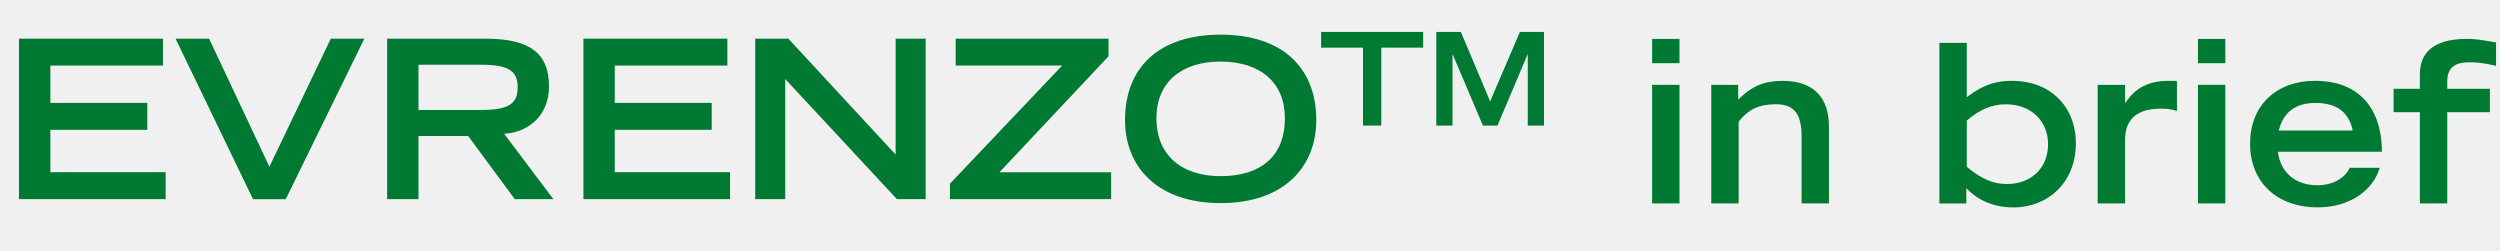
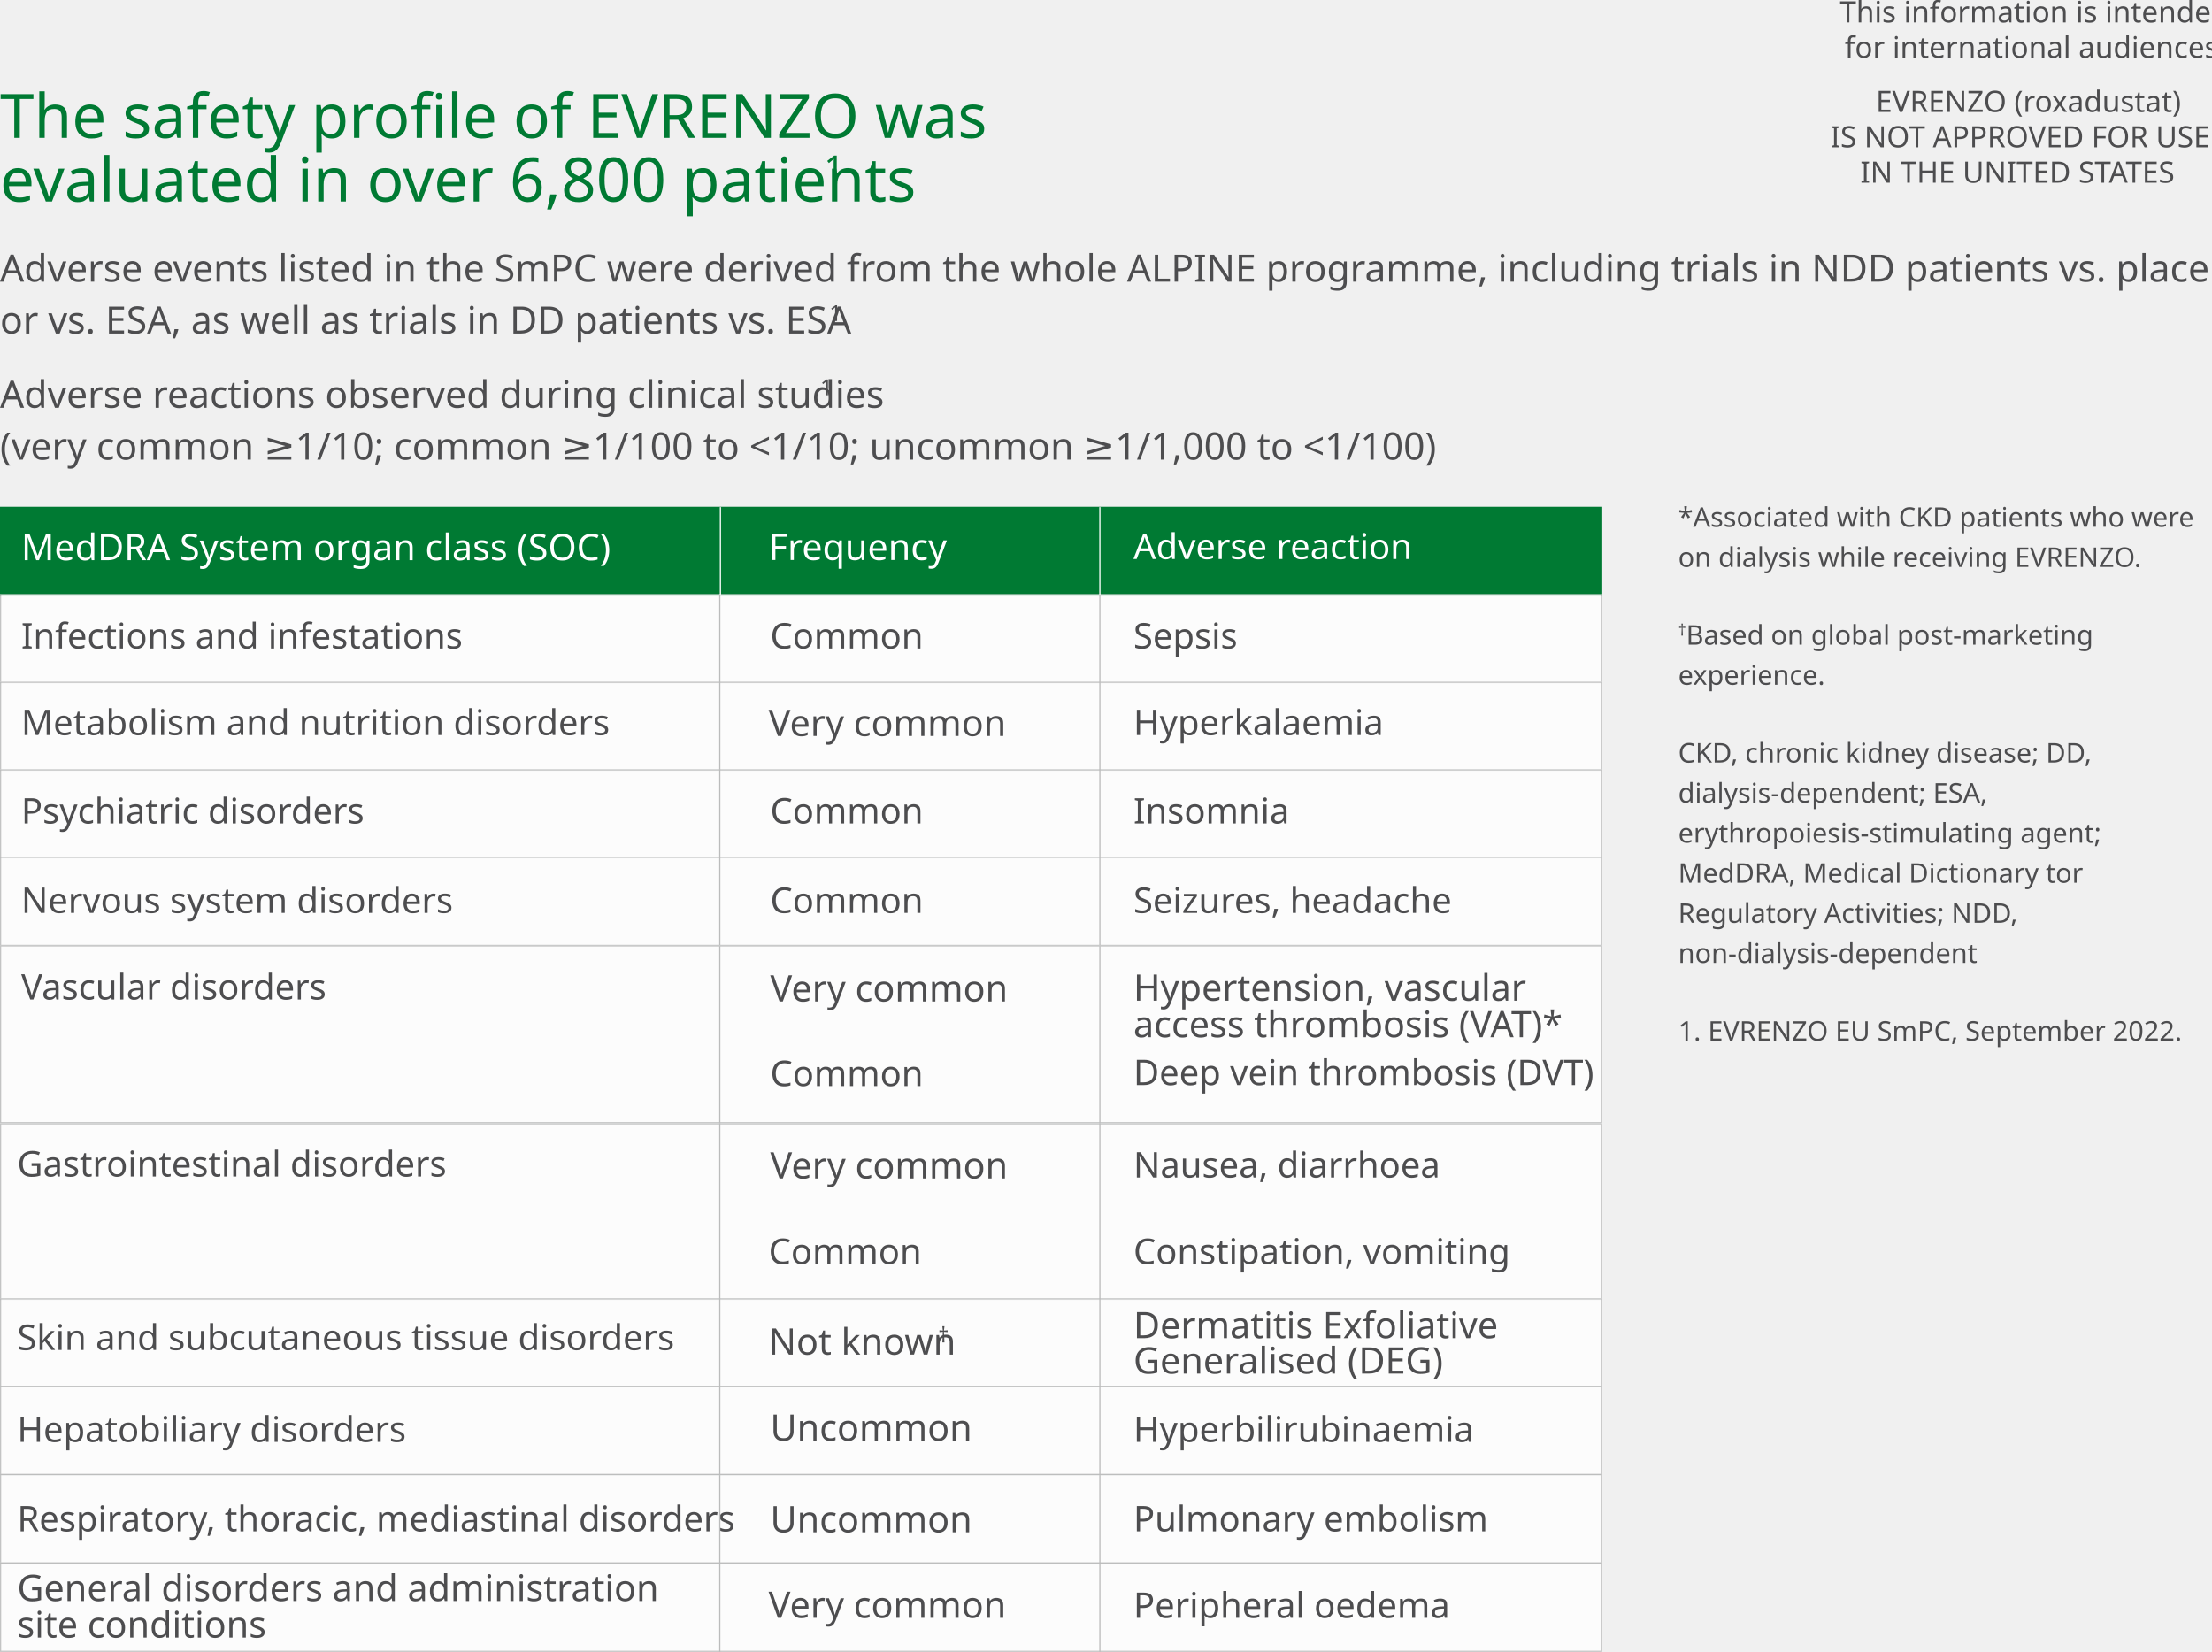
- <svg xmlns="http://www.w3.org/2000/svg" id="a" viewBox="0 0 588.72 58.9">
-   <g id="b" transform="translate(0 2)" isolation="isolate">
-     <g isolation="isolate">
-       <path d="M38.38,7.1v6.34H11.86v8.79h22.83v6.34H11.86v9.98h27.15v6.34H4.47V7.1H38.38Z" fill="#007a33" />
-       <path d="M49.24,7.1l14.2,30.16,14.46-30.16h7.9l-18.51,37.81h-7.7L41.34,7.1h7.9Z" fill="#007a33" />
-       <path d="M114.25,7.1c10.71,0,15.03,3.54,15.03,11.28,0,6.34-4.26,10.71-10.56,11.13l11.6,15.39h-9.1l-10.97-14.87h-11.7v14.87h-7.38V7.1h23.09Zm-1.09,16.8c6.76,0,8.74-1.51,8.74-5.36s-2.13-5.3-8.74-5.3h-14.61v10.66h14.61Z" fill="#007a33" />
-       <path d="M171.29,7.1v6.34h-26.52v8.79h22.83v6.34h-22.83v9.98h27.15v6.34h-34.53V7.1h33.91Z" fill="#007a33" />
-       <path d="M185.64,7.1l25.27,27.3V7.1h7.07V44.9h-6.76l-26.31-28.29v28.29h-7.07V7.1h7.8Z" fill="#007a33" />
-       <path d="M261.04,7.1v4.16l-25.69,27.3h26.31v6.34h-37.96v-3.64l26.42-27.82h-25.07V7.1h35.99Z" fill="#007a33" />
-       <path d="M309.97,26.28c0,11.03-7.64,19.55-22.52,19.55s-22.52-8.53-22.52-19.55c0-12.38,7.96-20.12,22.52-20.12s22.52,7.8,22.52,20.12Zm-22.57-13.78c-9.2,0-15.08,4.89-15.08,13.36s5.72,13.62,15.13,13.62,15.13-4.68,15.13-13.62c0-8.42-5.77-13.36-15.18-13.36Z" fill="#007a33" />
+ <svg xmlns="http://www.w3.org/2000/svg" version="1.1" id="Layer_1" x="0px" y="0px" viewBox="0 0 1877 1401.7" style="enable-background:new 0 0 1877 1401.7;" xml:space="preserve">
+   <style type="text/css">
+ 	.st0{fill:#4D4D4F;}
+ 	.st1{font-family:'TradeGothicLTStd';}
+ 	.st2{font-size:23px;}
+ 	.st3{font-size:13.416px;}
+ 	.st4{fill:#007A33;}
+ 	.st5{font-family:'TradeGothicLTStd-Bold';}
+ 	.st6{font-size:52px;}
+ 	.st7{font-size:30.332px;}
+ 	.st8{font-family:'TradeGothicLTStd-Bd2';}
+ 	.st9{font-size:32px;}
+ 	.st10{font-size:18.666px;}
+ 	.st11{opacity:0.831;}
+ 	.st12{fill:#FFFFFF;}
+ 	.st13{fill:none;stroke:#BBBCBC;}
+ 	.st14{fill:none;stroke:#FFFFFF;}
+ 	.st15{font-size:30px;}
+ 	.st16{font-size:31px;}
+ 	.st17{font-size:25px;}
+ 	.st18{font-size:18.082px;}
+ </style>
+   <g>
+     <text transform="matrix(1 0 0 1 1424 647)" class="st0 st1 st2">CKD, chronic kidney disease; DD,</text>
+     <text transform="matrix(1 0 0 1 1424 681)" class="st0 st1 st2">dialysis-dependent; ESA,</text>
+     <text transform="matrix(1 0 0 1 1424 715)" class="st0 st1 st2">erythropoiesis-stimulating agent;</text>
+     <text transform="matrix(1 0 0 1 1424 749)" class="st0 st1 st2">MedDRA, Medical Dictionary tor</text>
+     <text transform="matrix(1 0 0 1 1424 783)" class="st0 st1 st2">Regulatory Activities; NDD,</text>
+     <text transform="matrix(1 0 0 1 1424 817)" class="st0 st1 st2">non-dialysis-dependent</text>
+     <text transform="matrix(1 0 0 1 1424 447)" class="st0 st1 st2">*Associated with CKD patients who were</text>
+     <text transform="matrix(1 0 0 1 1424 481)" class="st0 st1 st2">on dialysis while receiving EVRENZO.</text>
+     <text transform="matrix(1 0 0 1 1424 539.3341)" class="st0 st1 st3">†</text>
+     <text transform="matrix(1 0 0 1 1430.708 547)" class="st0 st1 st2">Based on global post-marketing</text>
+     <text transform="matrix(1 0 0 1 1424 581)" class="st0 st1 st2">experience.</text>
+     <text transform="matrix(1 0 0 1 1424 883)" class="st0 st1 st2">1. EVRENZO EU SmPC, September 2022.</text>
+   </g>
+   <text transform="matrix(1 0 0 1 0 117)" class="st4 st5 st6">The safety profile of EVRENZO was</text>
+   <text transform="matrix(1 0 0 1 0 171)" class="st4 st5 st6">evaluated in over 6,800 patients</text>
+   <text transform="matrix(1 0 0 1 699.2411 153.6684)" class="st4 st5 st7">1</text>
+   <text transform="matrix(1 0 0 1 0 346)" class="st0 st8 st9">Adverse reactions observed during clinical studies</text>
+   <text transform="matrix(1 0 0 1 695.9297 335.3344)" class="st0 st8 st10">1</text>
+   <text transform="matrix(1 0 0 1 0 390)" class="st0 st1 st9">(very common ≥1/10; common ≥1/100 to &lt;1/10; uncommon ≥1/1,000 to &lt;1/100)</text>
+   <g transform="translate(0 430)">
+     <path class="st4" d="M0,0h1359.6v75.8H0V0z" />
+     <g class="st11">
+       <path class="st12" d="M0,74.2h1359.6v75.8H0V74.2z" />
+       <path class="st13" d="M0.5,74.7h1358.6v74.8H0.5V74.7z" />
    </g>
-     <g isolation="isolate">
-       <path d="M335.14,5.52v3.7h-9.86V27.57h-4.31V9.22h-9.86v-3.7h24.03Z" fill="#007a33" />
-       <path d="M344.02,5.52l6.89,16.35,7.01-16.35h5.67V27.57h-3.82V10.86h-.06l-7.07,16.71h-3.43l-7.1-16.71h-.06V27.57h-3.82V5.52h5.79Z" fill="#007a33" />
+     <g class="st11">
+       <path class="st12" d="M0,148.4h1359.6v75.8H0V148.4z" />
+       <path class="st13" d="M0.5,148.9h1358.6v74.8H0.5V148.9z" />
    </g>
-     <g isolation="isolate">
-       <path d="M395.5,7.16v5.72h-6.45V7.16h6.45Zm0,10.82v27.92h-6.45V17.98h6.45Z" fill="#007a33" />
-       <path d="M430.7,27.75v18.15h-6.45v-15.76c0-5.2-1.66-7.59-6.03-7.59-3.74,0-6.4,1.04-8.79,4.11v19.24h-6.45V17.98h6.34v3.48c3.28-3.28,6.29-4.42,10.45-4.42,7.33,0,10.92,3.95,10.92,10.71Z" fill="#007a33" />
-       <path d="M463.15,8.1v12.79c4.47-3.43,7.7-3.85,10.71-3.85,9.05,0,14.98,6.14,14.98,14.72,0,9.15-6.5,15.08-14.72,15.08-4.52,0-8.22-1.56-11.08-4.52v3.59h-6.34V8.1h6.45Zm0,29.17c3.69,3.07,6.34,4.06,9.52,4.06,5.51,0,9.62-3.64,9.62-9.36s-4.26-9.41-9.88-9.41c-3.28,0-6.14,1.14-9.26,3.85v10.87Z" fill="#007a33" />
-       <path d="M512.65,17.14v6.97c-1.82-.47-2.34-.52-3.85-.52-5.51,0-8.37,2.44-8.37,7.33v14.98h-6.45V17.98h6.45v4.16h.16c2.13-3.38,5.46-5.1,9.93-5.1,1.51,0,1.77,0,2.13,.1Z" fill="#007a33" />
-       <path d="M524.04,7.16v5.72h-6.45V7.16h6.45Zm0,10.82v27.92h-6.45V17.98h6.45Z" fill="#007a33" />
-       <path d="M560.91,33.73h-24.49c.62,5.2,4.47,7.9,9.31,7.9,3.33,0,6.45-1.51,7.59-4.11h7.07c-1.51,5.25-7.02,9.31-14.56,9.31-9.78,0-15.96-6.03-15.96-14.98s6.03-14.82,15.39-14.82,15.6,5.56,15.65,16.69Zm-6.86-4.99c-.94-4.32-3.74-6.5-8.84-6.5-4.73,0-7.59,2.34-8.58,6.5h17.42Z" fill="#007a33" />
-       <path d="M587.79,7.99v5.51c-2.86-.68-4.63-.83-6.24-.83-3.85,0-5.25,1.51-5.25,4.63v1.61h10.04v5.51h-10.04v21.48h-6.45V24.42h-6.19v-5.51h6.19v-3.43c0-4.58,2.65-8.32,11.02-8.32,1.61,0,2.5,.05,6.92,.83Z" fill="#007a33" />
+     <path class="st13" d="M610.8,74.2v150.2" />
+     <path class="st14" d="M611.3,0.3v74.2" />
+     <text transform="matrix(1 0 0 1 17.973 120.24)" class="st0 st1 st15">Infections and infestations</text>
+     <text transform="matrix(1 0 0 1 17.973 193.654)" class="st0 st1 st15">Metabolism and nutrition disorders </text>
+     <path class="st13" d="M933.3,74.2v150.2" />
+     <text transform="matrix(1 0 0 1 653.568 120.24)" class="st0 st1 st15">Common</text>
+     <text transform="matrix(1 0 0 1 652.168 194.474)" class="st0 st1 st16">Very common</text>
+     <text transform="matrix(1 0 0 1 652.168 45.143)" class="st12 st8 st16">Frequency</text>
+     <text transform="matrix(1 0 0 1 17.973 45.323)" class="st12 st8 st16">MedDRA System organ class (SOC) </text>
+     <text transform="matrix(1 0 0 1 961.762 120.24)" class="st0 st1 st15">Sepsis</text>
+     <text transform="matrix(1 0 0 1 961.762 193.654)" class="st0 st1 st15">Hyperkalaemia</text>
+     <text transform="matrix(1 0 0 1 961.762 44.323)" class="st12 st8 st15">Adverse reaction</text>
+     <path class="st14" d="M933.3,0.3v74.2" />
+     <g class="st11">
+       <path class="st12" d="M0,222.7h1359.6v75.8H0V222.7z" />
+       <path class="st13" d="M0.5,223.2h1358.6V298H0.5V223.2z" />
    </g>
+     <g class="st11">
+       <path class="st12" d="M0,296.9h1359.6v75.8H0V296.9z" />
+       <path class="st13" d="M0.5,297.4h1358.6v74.8H0.5V297.4z" />
+     </g>
+     <path class="st13" d="M610.8,222.6v150.2" />
+     <text transform="matrix(1 0 0 1 17.973 268.719)" class="st0 st1 st15">Psychiatric disorders </text>
+     <text transform="matrix(1 0 0 1 17.973 344.595)" class="st0 st1 st15">Nervous system disorders</text>
+     <path class="st13" d="M933.3,222.6v150.2" />
+     <g>
+       <text transform="matrix(1 0 0 1 653.568 268.719)" class="st0 st1 st15">Common</text>
+       <text transform="matrix(1 0 0 1 653.568 344.595)" class="st0 st1 st15">Common</text>
+       <text transform="matrix(1 0 0 1 961.762 268.719)" class="st0 st1 st15">Insomnia</text>
+       <text transform="matrix(1 0 0 1 961.762 344.595)" class="st0 st1 st15">Seizures, headache</text>
+     </g>
+     <g class="st11">
+       <path class="st12" d="M0,372.1h1359.6v151H0V372.1z" />
+       <path class="st13" d="M0.5,372.6h1358.6v150H0.5V372.6z" />
+     </g>
+     <path class="st13" d="M610.8,372.8V523" />
+     <text transform="matrix(1 0 0 1 17.973 418.094)" class="st0 st1 st15">Vascular disorders</text>
+     <path class="st13" d="M933.3,372.8V523" />
+     <text transform="matrix(1 0 0 1 653.568 419.735)" class="st0 st1 st16">Very common </text>
+     <text transform="matrix(1 0 0 1 653.568 491.509)" class="st0 st1 st15">Common</text>
+     <text transform="matrix(1 0 0 1 961.762 419.094)" class="st0 st1 st16">Hypertension, vascular</text>
+     <text transform="matrix(1 0 0 1 961.762 450.094)" class="st0 st1 st16">access thrombosis (VAT)*</text>
+     <text transform="matrix(1 0 0 1 961.762 490.688)" class="st0 st1 st15">Deep vein thrombosis (DVT)</text>
+   </g>
+   <text transform="matrix(1 0 0 1 0 239)" class="st0 st1 st9">Adverse events listed in the SmPC were derived from the whole ALPINE programme, including trials in NDD patients vs. placebo</text>
+   <text transform="matrix(1 0 0 1 0 283)" class="st0 st1 st9">or vs. ESA, as well as trials in DD patients vs. ESA</text>
+   <text transform="matrix(1 0 0 1 703.6694 272.3344)" class="st0 st1 st10">1</text>
+   <text transform="matrix(1 0 0 1 1591.75 95)" class="st0 st8 st17">EVRENZO (roxadustat)</text>
+   <text transform="matrix(1 0 0 1 1553.2 125)" class="st0 st8 st17">IS NOT APPROVED FOR USE</text>
+   <text transform="matrix(1 0 0 1 1578.55 155)" class="st0 st8 st17">IN THE UNITED STATES</text>
+   <text transform="matrix(1 0 0 1 1561.175 19)" class="st0 st8 st17">This information is intended</text>
+   <text transform="matrix(1 0 0 1 1565.35 49)" class="st0 st8 st17">for international audiences.</text>
+   <g transform="translate(0 878.868)">
+     <g>
+       <g class="st11">
+         <path class="st12" d="M0,74.2h1359.6v150.1H0V74.2z" />
+         <path class="st13" d="M0.5,74.7h1358.6v149.1H0.5V74.7z" />
+       </g>
+       <g class="st11">
+         <path class="st12" d="M0,371.9h1359.6v75.8H0V371.9z" />
+         <path class="st13" d="M0.5,372.4h1358.6v74.8H0.5V372.4z" />
+       </g>
+       <g class="st11">
+         <path class="st12" d="M0,447h1359.6v75.8H0V447z" />
+         <path class="st13" d="M0.5,447.5h1358.6v74.8H0.5V447.5z" />
+       </g>
+       <path class="st13" d="M610.8,74.2v150.2" />
+     </g>
+     <text transform="matrix(1 0 0 1 14.588 119.395)" class="st0 st1 st15">Gastrointestinal disorders</text>
+     <path class="st13" d="M933.3,74.2v150.2" />
+     <text transform="matrix(1 0 0 1 653.567 121.06)" class="st0 st1 st16">Very common </text>
+     <text transform="matrix(1 0 0 1 652.168 193.654)" class="st0 st1 st15">Common</text>
+     <text transform="matrix(1 0 0 1 961.761 120.24)" class="st0 st1 st15">Nausea, diarrhoea</text>
+     <text transform="matrix(1 0 0 1 961.761 193.654)" class="st0 st1 st15">Constipation, vomiting</text>
+     <g class="st11">
+       <path class="st12" d="M0,222.7h1359.6v75.8H0V222.7z" />
+       <path class="st13" d="M0.5,223.2h1358.6V298H0.5V223.2z" />
+     </g>
+     <g class="st11">
+       <path class="st12" d="M0,296.9h1359.6v75.8H0V296.9z" />
+       <path class="st13" d="M0.5,297.4h1358.6v74.8H0.5V297.4z" />
+     </g>
+     <path class="st13" d="M610.8,222.6v150.2" />
+     <text transform="matrix(1 0 0 1 14.588 344.5939)" class="st0 st1 st15">Hepatobiliary disorders </text>
+     <text transform="matrix(1 0 0 1 14.588 266.626)" class="st0 st1 st15">Skin and subcutaneous tissue disorders</text>
+     <text transform="matrix(1 0 0 1 14.588 420.47)" class="st0 st1 st15">Respiratory, thoracic, mediastinal disorders</text>
+     <path class="st13" d="M933.3,222.6v150.2" />
+     <text transform="matrix(1 0 0 1 653.567 343.564)" class="st0 st1 st16">Uncommon</text>
+     <text transform="matrix(1 0 0 1 653.567 421.29)" class="st0 st1 st16">Uncommon</text>
+     <text transform="matrix(1 0 0 1 961.761 344.5939)" class="st0 st1 st15">Hyperbilirubinaemia</text>
+     <text transform="matrix(1 0 0 1 961.761 420.47)" class="st0 st1 st15">Pulmonary embolism </text>
+     <path class="st13" d="M610.8,372.8v150" />
+     <text transform="matrix(1 0 0 1 14.588 479.6149)" class="st0 st1 st16">General disorders and administration</text>
+     <text transform="matrix(1 0 0 1 14.588 510.6149)" class="st0 st1 st16">site conditions </text>
+     <path class="st13" d="M933.3,372.8v150" />
+     <text transform="matrix(1 0 0 1 652.168 493.884)" class="st0 st1 st16">Very common </text>
+     <text transform="matrix(1 0 0 1 961.761 493.884)" class="st0 st1 st15">Peripheral oedema</text>
+     <text transform="matrix(1 0 0 1 652.168 270.547)" class="st0 st1 st16">Not known</text>
+     <text transform="matrix(1 0 0 1 795.9758 260.2147)" class="st0 st1 st18">†</text>
+     <text transform="matrix(1 0 0 1 961.761 256.605)" class="st0 st1 st16">Dermatitis Exfoliative</text>
+     <text transform="matrix(1 0 0 1 961.761 286.605)" class="st0 st1 st16">Generalised (DEG)  </text>
  </g>
</svg>
